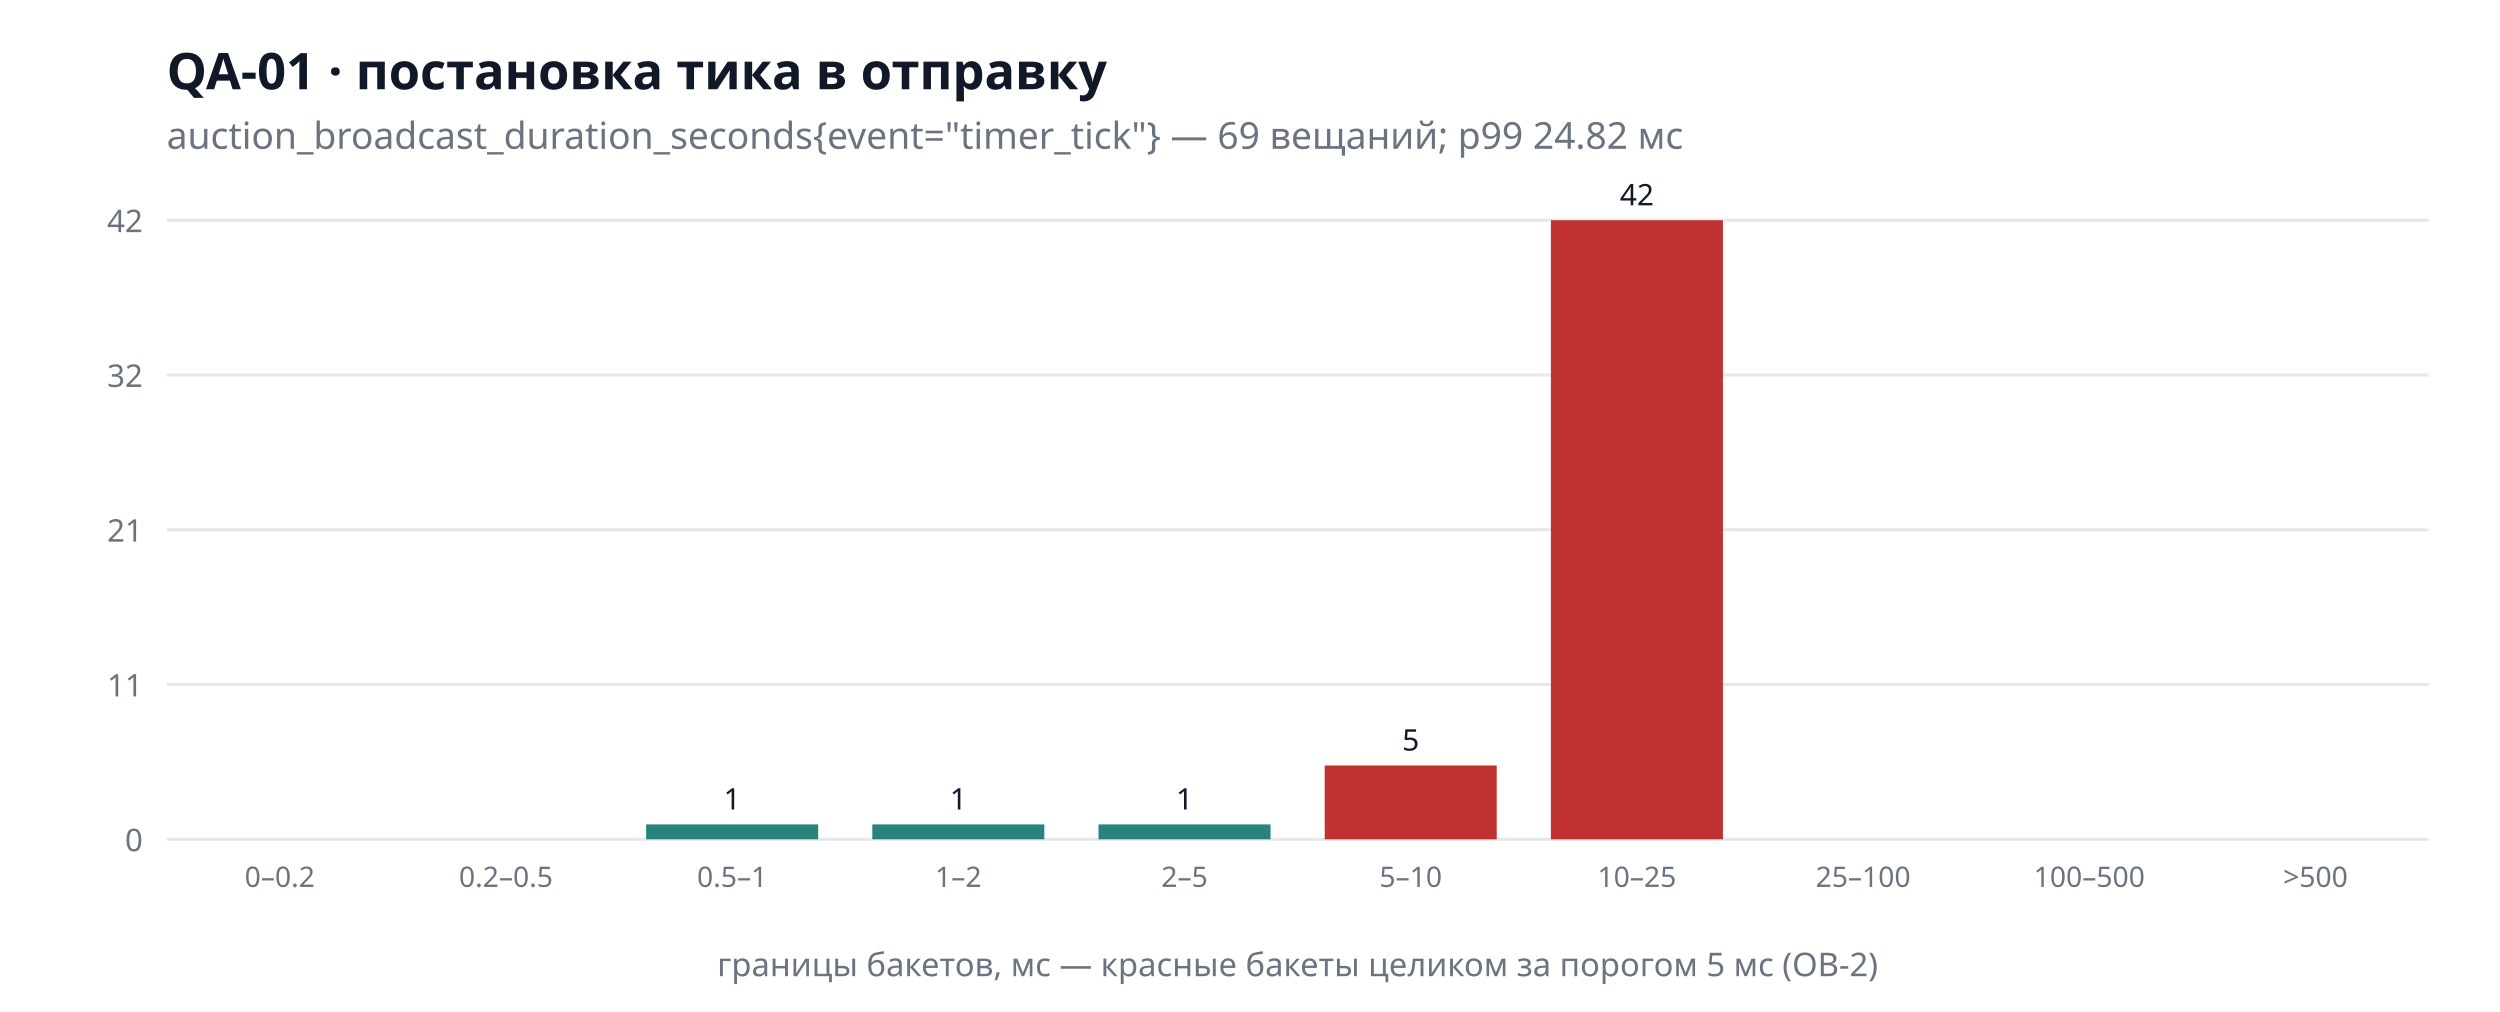
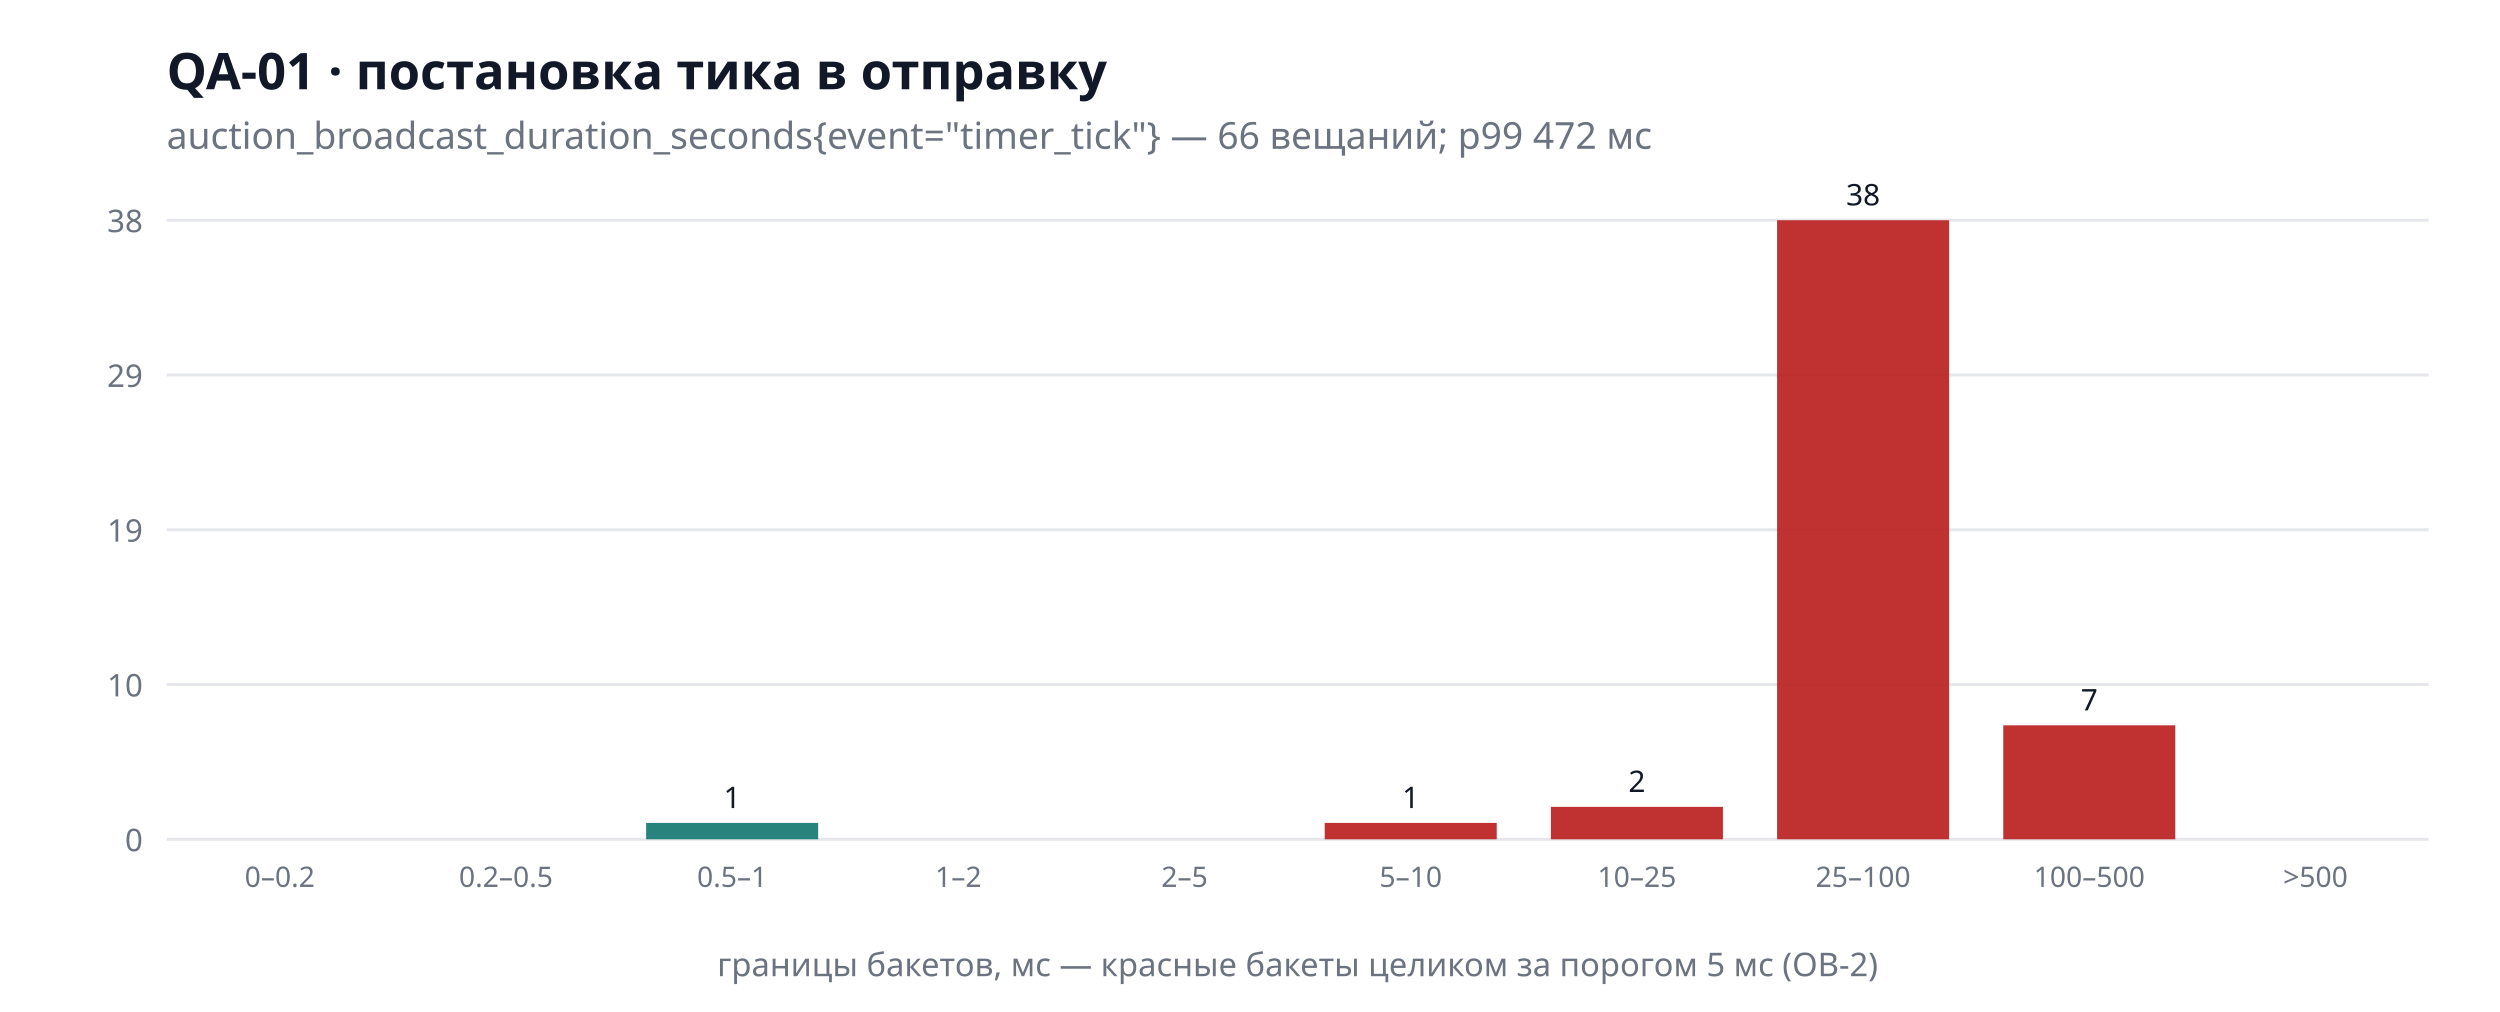
<svg xmlns="http://www.w3.org/2000/svg" viewBox="0 0 840 340" width="840" height="340" font-family="ui-sans-serif, system-ui, 'Segoe UI', sans-serif" role="img" aria-label="QA-01 · постановка тика в отправку">
  <rect width="840" height="340" fill="#ffffff" />
  <text x="56" y="30" font-size="17" font-weight="600" fill="#111827">QA-01 · постановка тика в отправку</text>
-   <text x="56" y="50" font-size="12.5" fill="#6b7280">auction_broadcast_duration_seconds{event="timer_tick"} — 69 вещаний; p99 24.82 мс</text>
+   <text x="56" y="50" font-size="12.5" fill="#6b7280">auction_broadcast_duration_seconds{event="timer_tick"} — 66 вещаний; p99 472 мс</text>
  <line x1="56" y1="74" x2="816" y2="74" stroke="#e5e7eb" stroke-width="1" />
-   <text x="48" y="78" font-size="10.5" fill="#6b7280" text-anchor="end">42</text>
+   <text x="48" y="78" font-size="10.5" fill="#6b7280" text-anchor="end">38</text>
  <line x1="56" y1="126" x2="816" y2="126" stroke="#e5e7eb" stroke-width="1" />
-   <text x="48" y="130" font-size="10.5" fill="#6b7280" text-anchor="end">32</text>
+   <text x="48" y="130" font-size="10.5" fill="#6b7280" text-anchor="end">29</text>
  <line x1="56" y1="178" x2="816" y2="178" stroke="#e5e7eb" stroke-width="1" />
-   <text x="48" y="182" font-size="10.5" fill="#6b7280" text-anchor="end">21</text>
+   <text x="48" y="182" font-size="10.5" fill="#6b7280" text-anchor="end">19</text>
  <line x1="56" y1="230" x2="816" y2="230" stroke="#e5e7eb" stroke-width="1" />
-   <text x="48" y="234" font-size="10.5" fill="#6b7280" text-anchor="end">11</text>
+   <text x="48" y="234" font-size="10.5" fill="#6b7280" text-anchor="end">10</text>
  <line x1="56" y1="282" x2="816" y2="282" stroke="#e5e7eb" stroke-width="1" />
  <text x="48" y="286" font-size="10.5" fill="#6b7280" text-anchor="end">0</text>
  <rect x="65.1" y="282.0" width="57.8" height="0.0" fill="#0f766e" opacity="0.15" />
  <text x="94.0" y="298" font-size="9.5" fill="#6b7280" text-anchor="middle">0–0.2</text>
  <rect x="141.1" y="282.0" width="57.8" height="0.0" fill="#0f766e" opacity="0.15" />
  <text x="170.0" y="298" font-size="9.5" fill="#6b7280" text-anchor="middle">0.2–0.5</text>
-   <rect x="217.1" y="277.0" width="57.8" height="5.0" fill="#0f766e" opacity="0.9" />
-   <text x="246.0" y="272.0" font-size="10" fill="#111827" text-anchor="middle">1</text>
+   <rect x="217.1" y="276.5" width="57.8" height="5.5" fill="#0f766e" opacity="0.9" />
+   <text x="246.0" y="271.5" font-size="10" fill="#111827" text-anchor="middle">1</text>
  <text x="246.0" y="298" font-size="9.5" fill="#6b7280" text-anchor="middle">0.5–1</text>
-   <rect x="293.1" y="277.0" width="57.8" height="5.0" fill="#0f766e" opacity="0.9" />
-   <text x="322.0" y="272.0" font-size="10" fill="#111827" text-anchor="middle">1</text>
+   <rect x="293.1" y="282.0" width="57.8" height="0.0" fill="#0f766e" opacity="0.15" />
  <text x="322.0" y="298" font-size="9.5" fill="#6b7280" text-anchor="middle">1–2</text>
-   <rect x="369.1" y="277.0" width="57.8" height="5.0" fill="#0f766e" opacity="0.9" />
-   <text x="398.0" y="272.0" font-size="10" fill="#111827" text-anchor="middle">1</text>
+   <rect x="369.1" y="282.0" width="57.8" height="0.0" fill="#0f766e" opacity="0.15" />
  <text x="398.0" y="298" font-size="9.5" fill="#6b7280" text-anchor="middle">2–5</text>
-   <rect x="445.1" y="257.2" width="57.8" height="24.8" fill="#b91c1c" opacity="0.9" />
-   <text x="474.0" y="252.2" font-size="10" fill="#111827" text-anchor="middle">5</text>
+   <rect x="445.1" y="276.5" width="57.8" height="5.5" fill="#b91c1c" opacity="0.9" />
+   <text x="474.0" y="271.5" font-size="10" fill="#111827" text-anchor="middle">1</text>
  <text x="474.0" y="298" font-size="9.5" fill="#6b7280" text-anchor="middle">5–10</text>
-   <rect x="521.1" y="74.0" width="57.8" height="208.0" fill="#b91c1c" opacity="0.9" />
-   <text x="550.0" y="69.0" font-size="10" fill="#111827" text-anchor="middle">42</text>
+   <rect x="521.1" y="271.1" width="57.8" height="10.9" fill="#b91c1c" opacity="0.9" />
+   <text x="550.0" y="266.1" font-size="10" fill="#111827" text-anchor="middle">2</text>
  <text x="550.0" y="298" font-size="9.5" fill="#6b7280" text-anchor="middle">10–25</text>
-   <rect x="597.1" y="282.0" width="57.8" height="0.0" fill="#b91c1c" opacity="0.15" />
+   <rect x="597.1" y="74.0" width="57.8" height="208.0" fill="#b91c1c" opacity="0.9" />
+   <text x="626.0" y="69.0" font-size="10" fill="#111827" text-anchor="middle">38</text>
  <text x="626.0" y="298" font-size="9.5" fill="#6b7280" text-anchor="middle">25–100</text>
-   <rect x="673.1" y="282.0" width="57.8" height="0.0" fill="#b91c1c" opacity="0.15" />
+   <rect x="673.1" y="243.7" width="57.8" height="38.3" fill="#b91c1c" opacity="0.9" />
+   <text x="702.0" y="238.7" font-size="10" fill="#111827" text-anchor="middle">7</text>
  <text x="702.0" y="298" font-size="9.5" fill="#6b7280" text-anchor="middle">100–500</text>
  <rect x="749.1" y="282.0" width="57.8" height="0.0" fill="#b91c1c" opacity="0.15" />
  <text x="778.0" y="298" font-size="9.5" fill="#6b7280" text-anchor="middle">&gt;500</text>
  <text x="436" y="328" font-size="11" fill="#6b7280" text-anchor="middle">границы бакетов, мс — красные бакеты целиком за порогом 5 мс (ОВ-2)</text>
</svg>
